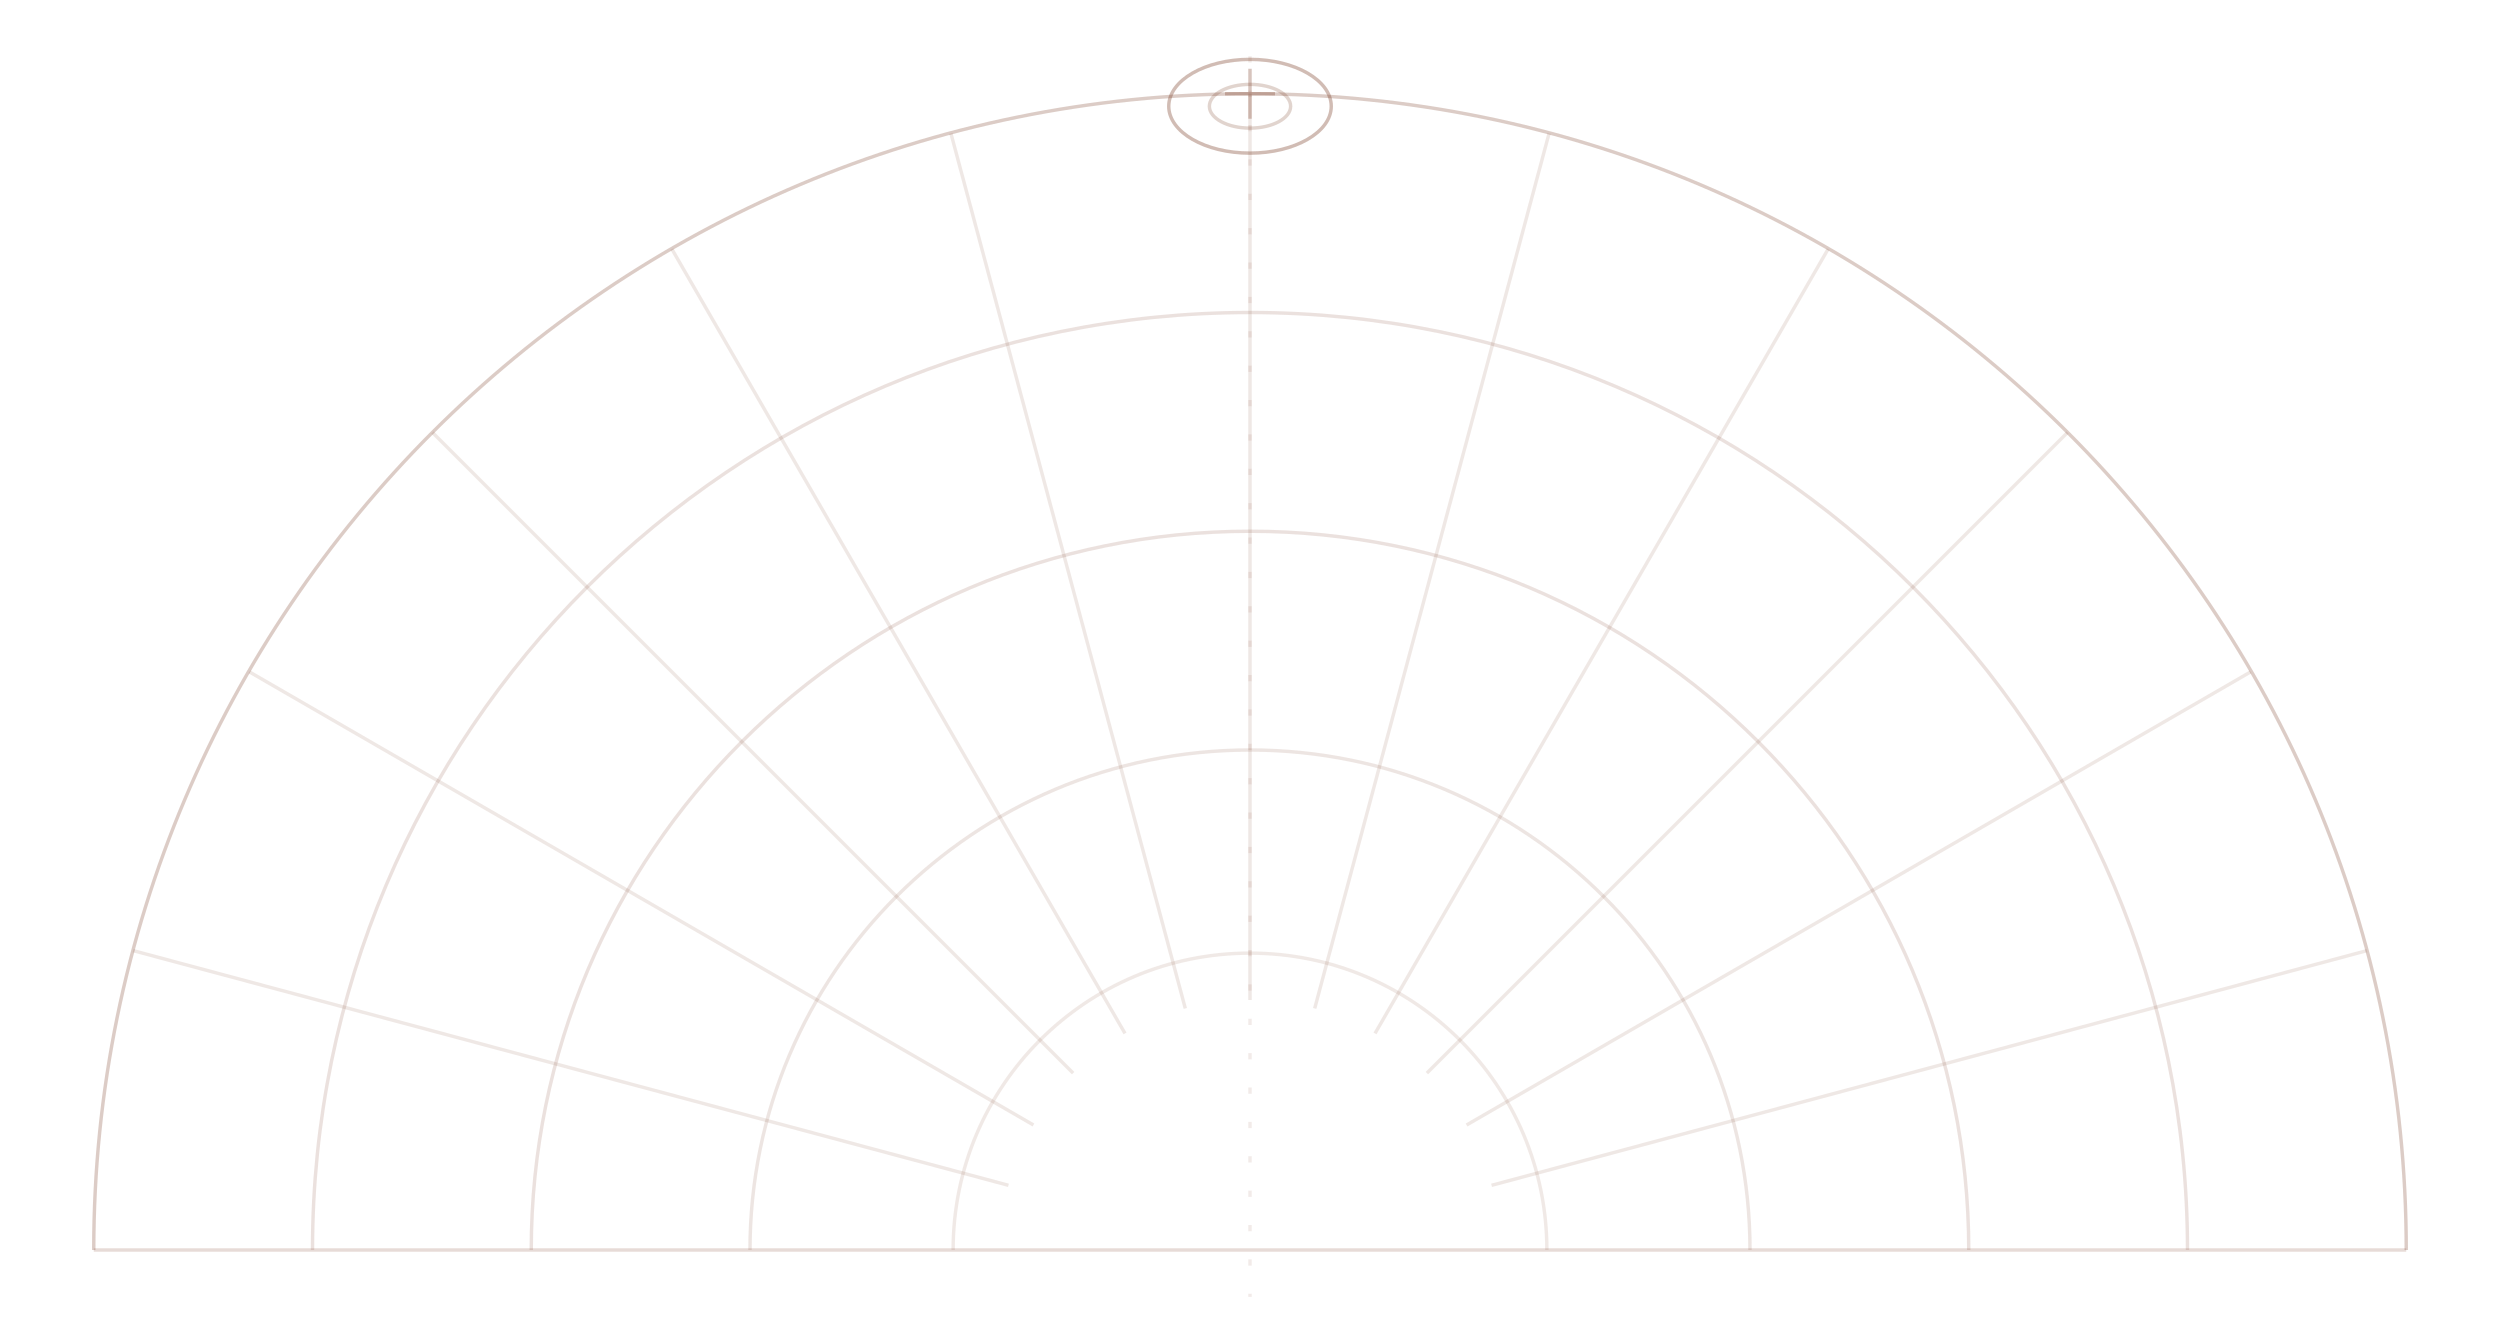
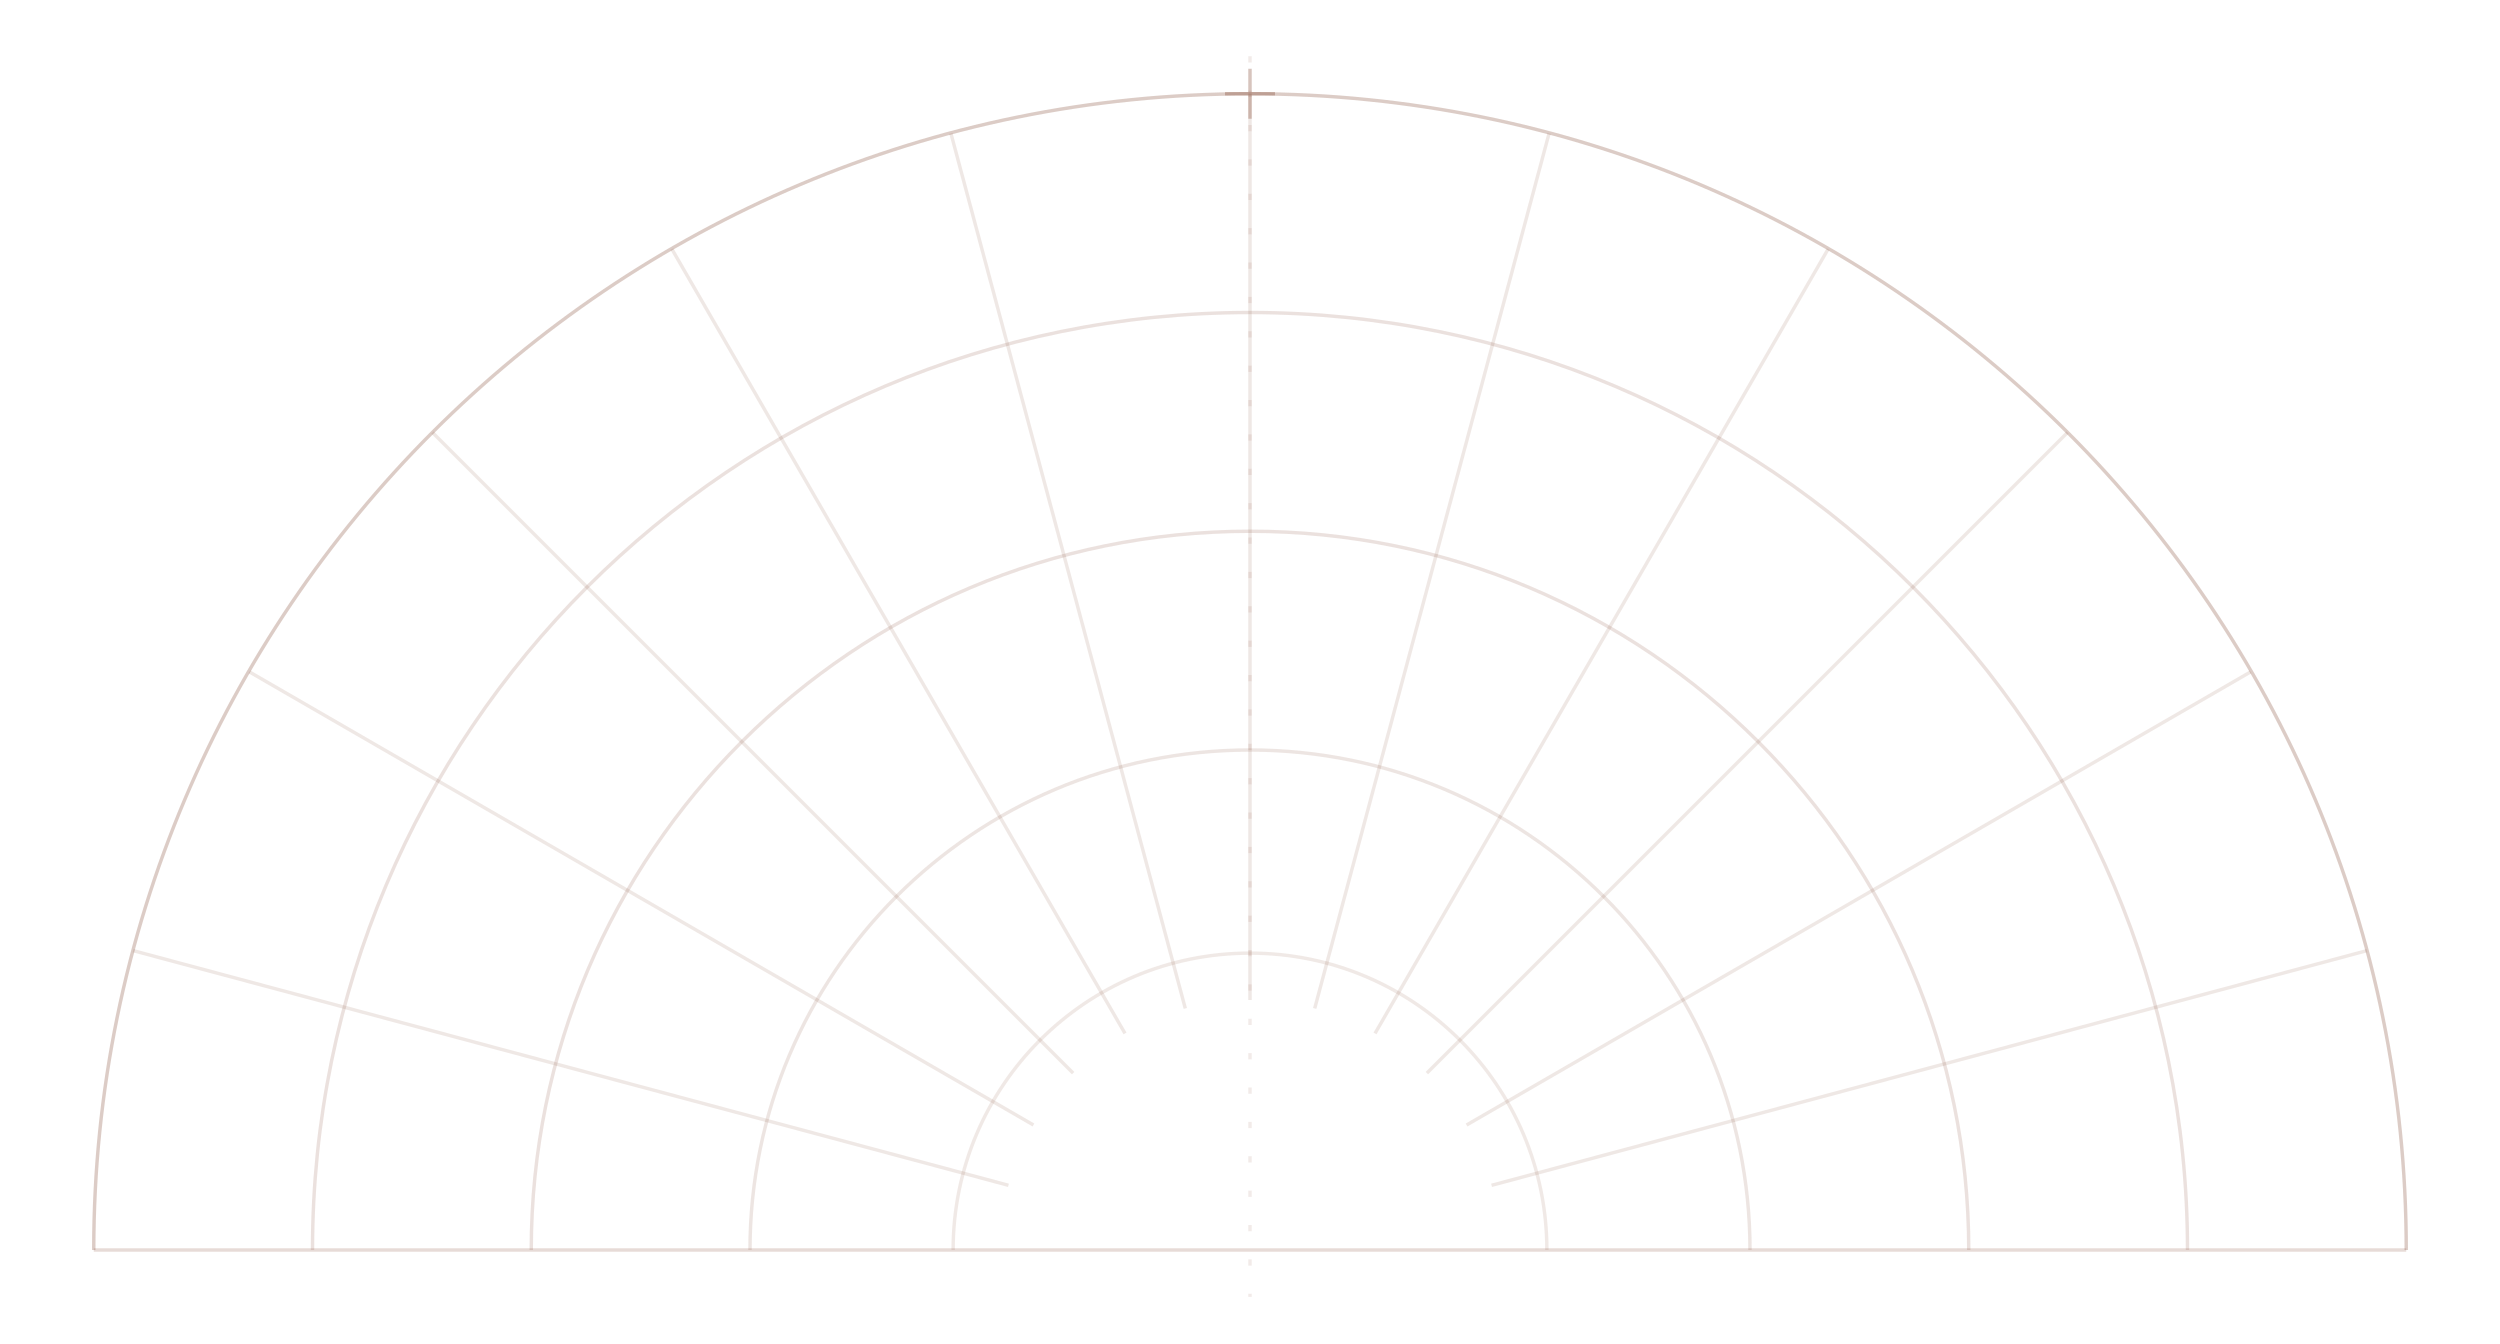
<svg xmlns="http://www.w3.org/2000/svg" viewBox="0 0 800 430" fill="none">
  <g stroke="#7A3B24" stroke-width="1.1">
    <path d="M30 400 A370 370 0 0 1 770 400" stroke-opacity=".26" />
    <path d="M100 400 A300 300 0 0 1 700 400" stroke-opacity=".15" />
    <path d="M170 400 A230 230 0 0 1 630 400" stroke-opacity=".15" />
    <path d="M240 400 A160 160 0 0 1 560 400" stroke-opacity=".13" />
    <path d="M305 400 A95 95 0 0 1 495 400" stroke-opacity=".11" />
    <g stroke-opacity=".12">
      <path d="M477.3 379.3 L757.4 304.2" />
      <path d="M469.3 360 L720.2 215" />
      <path d="M456.6 343.4 L661.6 138.4" />
      <path d="M440 330.7 L585 79.7" />
      <path d="M420.7 322.7 L495.7 42.7" />
      <path d="M400 320 L400 30" />
      <path d="M379.3 322.7 L304.3 42.7" />
      <path d="M360 330.7 L215 79.7" />
      <path d="M343.4 343.4 L138.4 138.4" />
      <path d="M330.7 360 L79.8 215" />
      <path d="M322.7 379.3 L42.6 304.2" />
    </g>
-     <ellipse cx="400" cy="34" rx="26" ry="15" stroke-opacity=".34" />
-     <ellipse cx="400" cy="34" rx="13" ry="7" stroke-opacity=".22" />
    <path d="M30 400 H770" stroke-opacity=".18" />
    <path d="M400 18 V415" stroke-opacity=".10" stroke-dasharray="2 9" />
    <path d="M392 30 h16 M400 22 v16" stroke-opacity=".30" />
  </g>
</svg>
